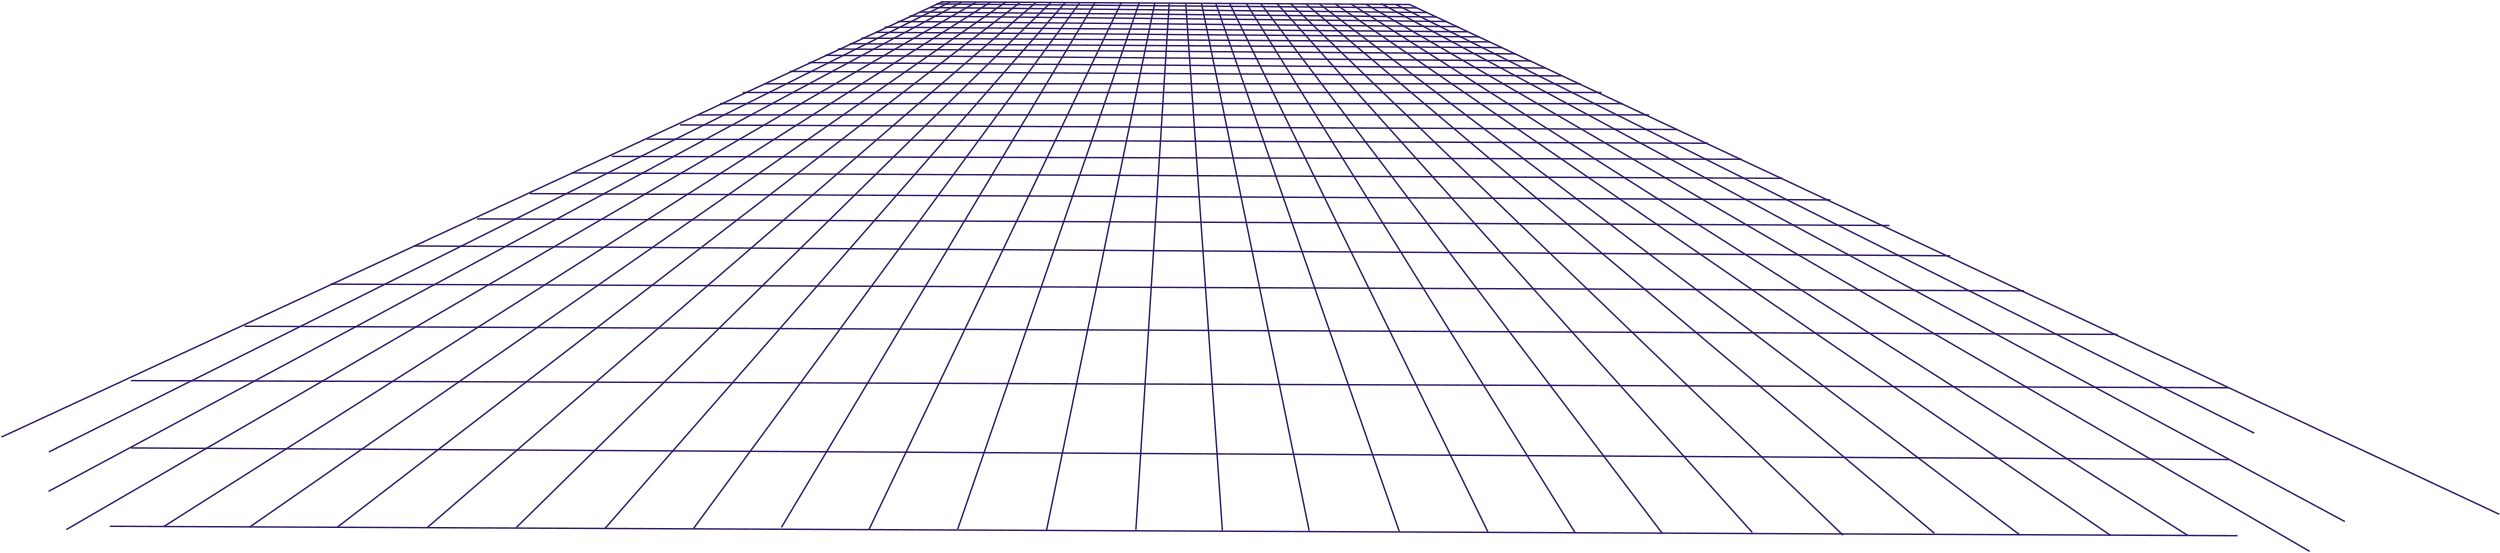
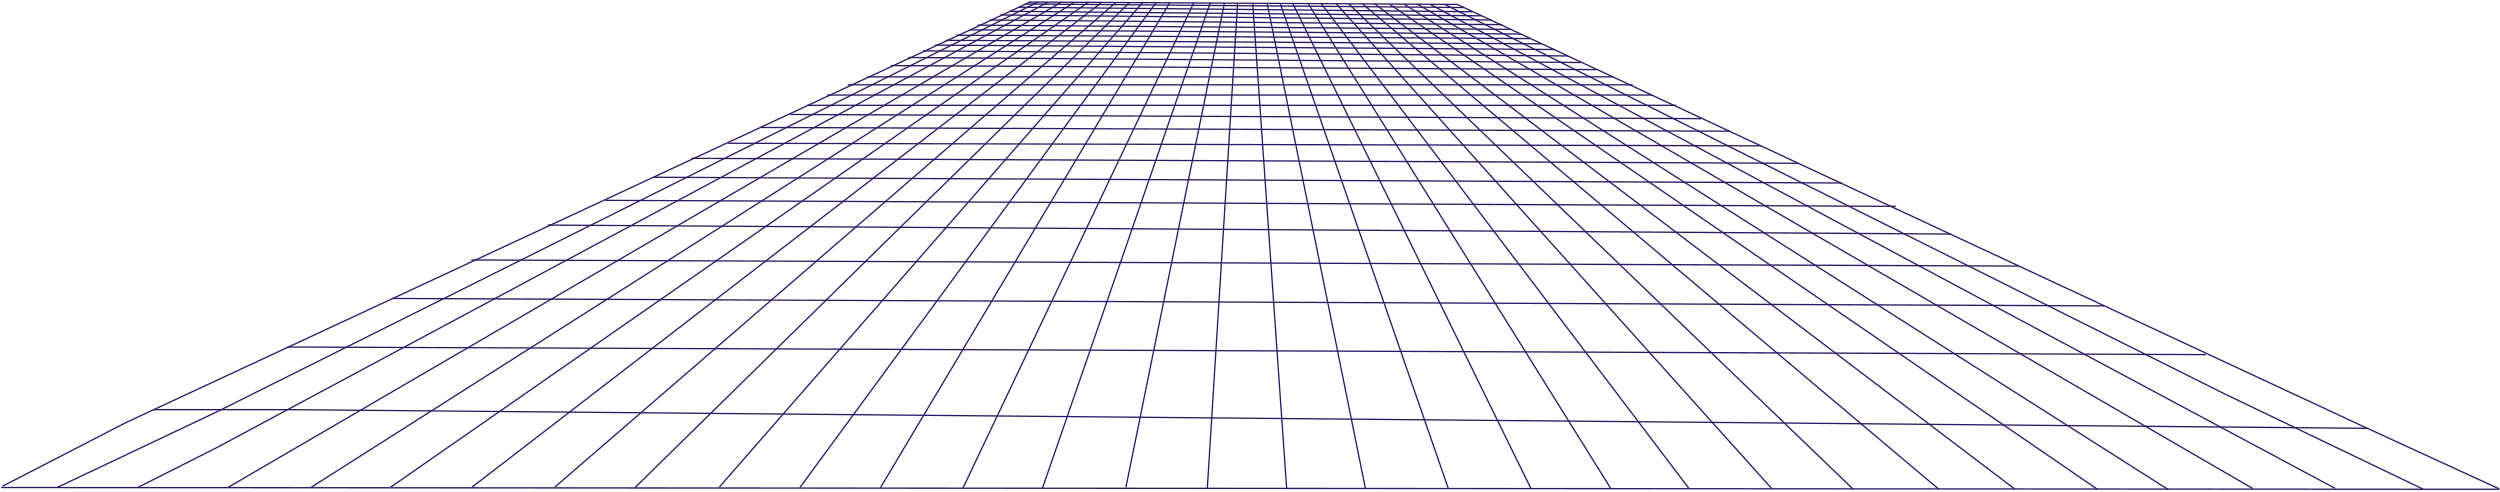
- <svg xmlns="http://www.w3.org/2000/svg" width="1716" height="379" viewBox="0 0 1716 379" fill="none">
-   <path d="M647.204 1L1 300" stroke="#2E1865" />
-   <path d="M652.216 1.4L33.538 310.227" stroke="#2E1865" />
-   <path d="M660.034 1.425L33.285 337.273" stroke="#2E1865" />
-   <path d="M669.971 1.498L45.5 363.5" stroke="#2E1865" />
-   <path d="M679.766 1.53L112.366 361.444" stroke="#2E1865" />
-   <path d="M690.424 1.39L171.366 361.775" stroke="#2E1865" />
-   <path d="M700.17 1.709L231.526 361.85" stroke="#2E1865" />
-   <path d="M711.137 1.589L293.599 361.823" stroke="#2E1865" />
-   <path d="M721.22 1.727L354.307 362.169" stroke="#2E1865" />
-   <path d="M731.133 1.782L415.25 362.73" stroke="#2E1865" />
-   <path d="M741.218 1.785L475.921 362.9" stroke="#2E1865" />
-   <path d="M751.585 1.758L536.359 361.99" stroke="#2E1865" />
-   <path d="M769.591 1.859L596.582 363.252" stroke="#2E1865" />
-   <path d="M782.038 1.702L657.344 363.247" stroke="#2E1865" />
-   <path d="M792.624 2.179L718.333 364.01" stroke="#2E1865" />
-   <path d="M802.533 2.366L779.67 363.598" stroke="#2E1865" />
-   <path d="M813.913 2.357L839.049 364.238" stroke="#2E1865" />
-   <path d="M824.747 2.294L898.617 364.304" stroke="#2E1865" />
-   <path d="M834.551 2.366L960.51 364.88" stroke="#2E1865" />
-   <path d="M843.928 2.216L1021.34 365.112" stroke="#2E1865" />
-   <path d="M855.482 2.282L1081.06 365.473" stroke="#2E1865" />
-   <path d="M865.476 2.61L1140.86 365.901" stroke="#2E1865" />
-   <path d="M876.352 2.253L1202.78 365.474" stroke="#2E1865" />
-   <path d="M885.872 2.46L1265.03 367.342" stroke="#2E1865" />
-   <path d="M896.412 2.686L1327.79 366.034" stroke="#2E1865" />
-   <path d="M905.665 2.713L1386.21 367.029" stroke="#2E1865" />
-   <path d="M916.6 2.792L1448.71 367.521" stroke="#2E1865" />
-   <path d="M927.569 2.862L1501.69 367.557" stroke="#2E1865" />
-   <path d="M937.413 2.798L1585.36 378.487" stroke="#2E1865" />
-   <path d="M948 2.504L1609.5 358" stroke="#2E1865" />
-   <path d="M958.185 3.112L1547.36 297.34" stroke="#2E1865" />
-   <path d="M967.308 2.978L1715.5 353" stroke="#2E1865" />
-   <path d="M646.378 1.272L967.683 3.075" stroke="#2E1865" />
-   <path d="M89.852 307.467L1529.85 315.426" stroke="#2E1865" />
-   <path d="M75.352 361.253L1535.85 367.712" stroke="#2E1865" />
-   <path d="M1529.85 266.145L89.852 261.249" stroke="#2E1865" />
-   <path d="M167.78 223.958L1453.52 229.537" stroke="#2E1865" />
-   <path d="M1389.21 199.617L226.925 195.032" stroke="#2E1865" />
-   <path d="M284.314 168.831L1338.67 175.569" stroke="#2E1865" />
-   <path d="M327.495 150.244L1296.97 154.76" stroke="#2E1865" />
-   <path d="M363.65 132.902L1256.48 137.209" stroke="#2E1865" />
-   <path d="M392.306 118.712L1223.45 122.407" stroke="#2E1865" />
-   <path d="M1195.61 109.301L419.824 107.365" stroke="#2E1865" />
-   <path d="M1172.49 98.318L444.049 95.502" stroke="#2E1865" />
-   <path d="M1150.6 88.886L466.687 85.734" stroke="#2E1865" />
-   <path d="M1132 78.864H479.116" stroke="#2E1865" />
-   <path d="M1113.7 71.142H494.207" stroke="#2E1865" />
-   <path d="M1099.3 63.476H509.688" stroke="#2E1865" />
-   <path d="M1085.04 57.498H524.428" stroke="#2E1865" />
-   <path d="M1071.71 52.075L542.031 49.023" stroke="#2E1865" />
-   <path d="M1060.68 46.703L555.064 42.954" stroke="#2E1865" />
-   <path d="M1050.77 41.782L566.213 37.977" stroke="#2E1865" />
-   <path d="M1040.46 36.953L575.143 33.649" stroke="#2E1865" />
-   <path d="M1030.91 32.669L583.144 30.037" stroke="#2E1865" />
-   <path d="M1022.77 28.745L591.188 26.176" stroke="#2E1865" />
-   <path d="M600.991 22.183L1015.33 25.3" stroke="#2E1865" />
-   <path d="M1007.29 21.812L607.153 18.655" stroke="#2E1865" />
-   <path d="M616.168 14.753L1001.03 18.287" stroke="#2E1865" />
-   <path d="M993.111 14.753L624.242 11.005" stroke="#2E1865" />
-   <path d="M631.316 8.262L985.819 11.643" stroke="#2E1865" />
-   <path d="M978.809 8.588L638.19 5.195" stroke="#2E1865" />
-   <path d="M642.699 2.718L972.545 5.423" stroke="#2E1865" />
+ <svg xmlns="http://www.w3.org/2000/svg" width="1878px" height="369px" viewBox="0 0 1878 369" version="1.1">
+   <g id="GraphQL-Conf-2019" stroke="none" stroke-width="1" fill="none" fill-rule="evenodd">
+     <g id="Artboard" transform="translate(-190, -165)" fill-rule="nonzero" stroke="#2E1865">
+       <g id="patty-patty" transform="translate(190, 166)">
+         <polyline id="Path-58" points="774.352 0.247 94.657 316.411 1.895 364.228" />
+         <polyline id="Path-59" points="779.364 0.647 163.104 308.267 42.939 365.187" />
+         <polyline id="Path-60" points="787.182 0.672 162.354 335.491 103.772 365.05" />
+         <path d="M797.119,0.745 L171,365.287" id="Path-61" />
+         <path d="M806.914,0.777 L233.133,365.443" id="Path-62" />
+         <path d="M817.572,0.637 L293.383,365.006" id="Path-63" />
+         <path d="M827.318,0.956 L354.462,365.021" id="Path-64" />
+         <path d="M838.285,0.835 L416.798,364.881" id="Path-65" />
+         <path d="M848.368,0.973 L477.063,365.226" id="Path-66" />
+         <path d="M858.281,1.029 L540.243,365.037" id="Path-67" />
+         <path d="M868.366,1.032 L600.86,365.267" id="Path-68" />
+         <path d="M878.733,1.005 L661.336,365.45" id="Path-69" />
+         <path d="M896.739,1.105 L723.119,366.155" id="Path-70" />
+         <path d="M909.186,0.948 L783,365.996" id="Path-71" />
+         <path d="M919.772,1.425 L845.772,365.092" id="Path-72" />
+         <path d="M929.681,1.613 L906.929,365.957" id="Path-73" />
+         <path d="M941.061,1.604 L966.56,366.321" id="Path-74" />
+         <path d="M951.895,1.541 L1025.693,365.935" id="Path-75" />
+         <path d="M961.699,1.612 L1088,366.048" id="Path-76" />
+         <path d="M971.076,1.463 L1150,365.92" id="Path-77" />
+         <path d="M982.63,1.529 L1210,365.935" id="Path-78" />
+         <path d="M992.623,1.857 L1268.82,366.037" id="Path-79" />
+         <path d="M1003.5,1.5 L1331,366.114" id="Path-80" />
+         <path d="M1013.019,1.706 L1392.178,366.589" id="Path-81" />
+         <path d="M1023.56,1.933 L1456.358,366.451" id="Path-82" />
+         <path d="M1032.813,1.96 L1513.358,366.276" id="Path-83" />
+         <path d="M1043.748,2.038 L1575.854,366.767" id="Path-84" />
+         <path d="M1054.717,2.108 L1628.837,366.803" id="Path-85" />
+         <path d="M1064.561,2.045 L1692.39,366.068" id="Path-86" />
+         <path d="M1074.246,2.214 L1754.218,365.909" id="Path-87" />
+         <polyline id="Path-88" points="1085.333 2.358 1671.324 294.997 1820.126 366.414" />
+         <polyline id="Path-89" points="1094.456 2.224 1774.61 319.048 1877.523 366.301" />
+         <path d="M773.526,0.519 L1094.831,2.322" id="Path-90" />
+         <polyline id="Path-91" points="115.038 306.732 219.058 306.732 1779.102 320.76" />
+         <path d="M0.912,365.229 L1877.25,366.564" id="Path-91" />
+         <path d="M1657,265.392 L216,259.673" id="Path-92" />
+         <path d="M294.928,223.205 L1580.672,228.784" id="Path-93" />
+         <path d="M1516.356,198.864 L354.073,194.279" id="Path-94" />
+         <path d="M411.462,168.078 L1465.814,174.816" id="Path-95" />
+         <path d="M454.643,149.49 L1424.119,154.007" id="Path-96" />
+         <path d="M490.798,132.149 L1383.625,136.455" id="Path-97" />
+         <path d="M519.453,117.959 L1350.596,121.654" id="Path-98" />
+         <path d="M1322.759,108.548 L546.972,106.612" id="Path-99" />
+         <path d="M1299.638,97.565 L571.197,94.749" id="Path-100" />
+         <path d="M1277.751,88.132 L593.835,84.981" id="Path-101" />
+         <path d="M1259.146,78.111 L606.264,78.111" id="Path-102" />
+         <path d="M1240.852,70.389 L621.355,70.389" id="Path-103" />
+         <path d="M1226.453,62.722 L636.835,62.722" id="Path-104" />
+         <path d="M1212.188,56.744 L651.576,56.744" id="Path-105" />
+         <path d="M1198.854,51.321 L669.179,48.27" id="Path-106" />
+         <path d="M1187.83,45.95 L682.212,42.201" id="Path-107" />
+         <path d="M1177.915,41.028 L693.361,37.224" id="Path-108" />
+         <path d="M1167.612,36.199 L702.29,32.896" id="Path-109" />
+         <path d="M1158.054,31.916 L710.291,29.284" id="Path-110" />
+         <path d="M1149.913,27.991 L718.336,25.423" id="Path-111" />
+         <path d="M728.139,21.43 L1142.479,24.547" id="Path-112" />
+         <path d="M1134.441,21.058 L734.301,17.902" id="Path-113" />
+         <path d="M743.316,14 L1128.174,17.533" id="Path-114" />
+         <path d="M1120.259,14 L751.39,10.252" id="Path-115" />
+         <path d="M758.464,7.508 L1112.967,10.89" id="Path-116" />
+         <path d="M1105.956,7.834 L765.338,4.441" id="Path-117" />
+         <path d="M769.847,1.965 L1099.693,4.669" id="Path-118" />
+       </g>
+     </g>
+   </g>
</svg>
